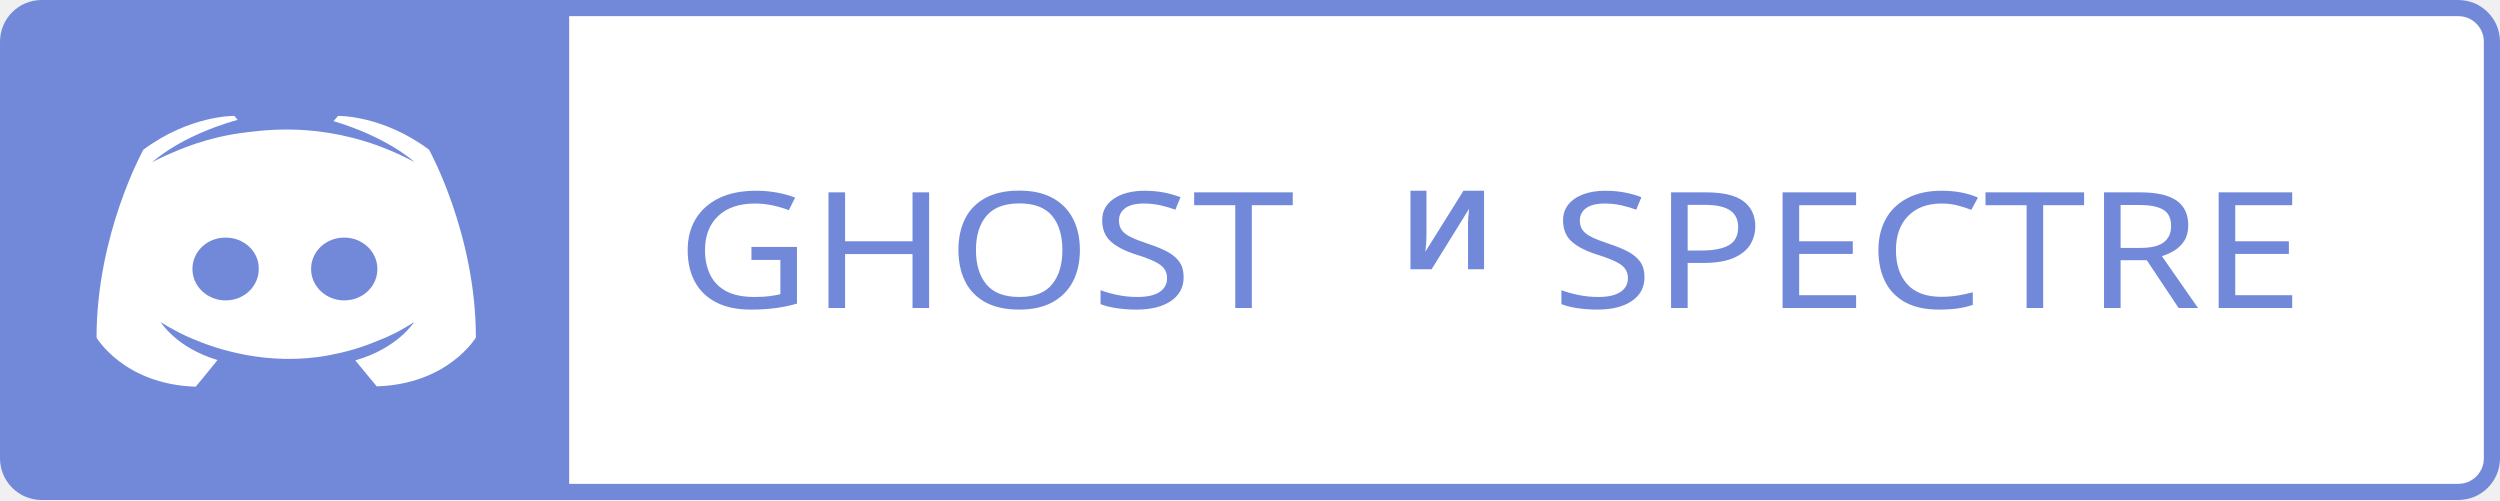
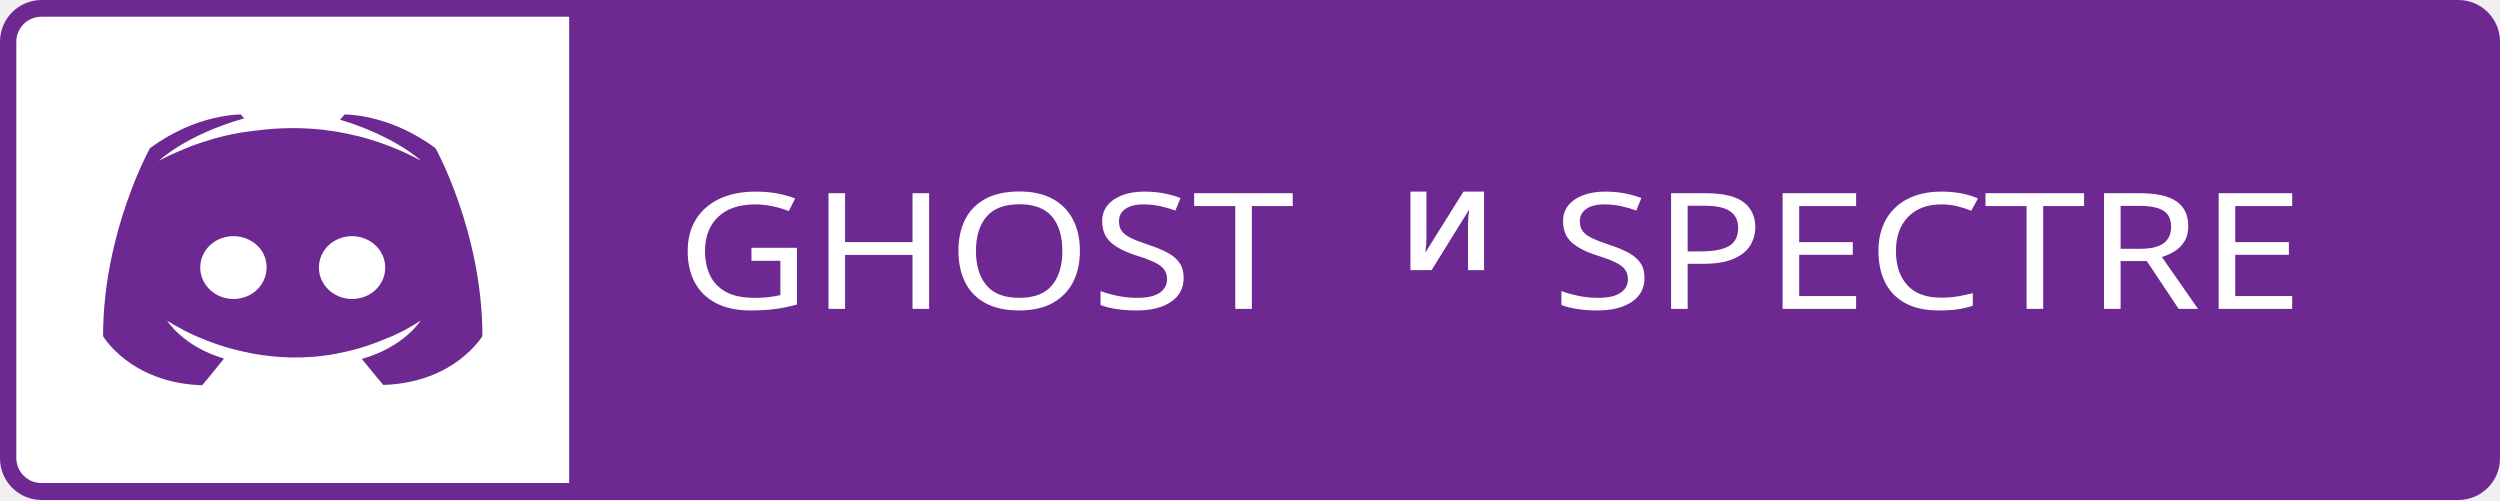
<svg xmlns="http://www.w3.org/2000/svg" width="300" height="60" viewBox="0 0 300 60" version="1.1" xml:space="preserve" style="fill-rule:evenodd;clip-rule:evenodd;stroke-linejoin:round;stroke-miterlimit:2;">
  <g transform="matrix(1,0,0,1,-244,-106.05)">
    <g transform="matrix(1.71331,0,0,0.342661,180.779,93.4058)">
-       <path d="M212,51.492C212,43.433 210.693,36.9 209.082,36.9C190.232,36.9 85.322,36.9 49.157,36.9C42.388,36.9 36.9,64.338 36.9,98.185C36.9,115.208 36.9,133.692 36.9,150.715C36.9,184.562 42.388,212 49.157,212C85.322,212 190.232,212 209.082,212C210.693,212 212,205.467 212,197.408C212,164.431 212,84.469 212,51.492Z" style="fill:white;" />
-       <path d="M212,51.492C212,43.433 210.693,36.9 209.082,36.9C190.232,36.9 85.322,36.9 49.157,36.9C42.388,36.9 36.9,64.338 36.9,98.185C36.9,115.208 36.9,133.692 36.9,150.715C36.9,184.562 42.388,212 49.157,212C85.322,212 190.232,212 209.082,212C210.693,212 212,205.467 212,197.408C212,164.431 212,84.469 212,51.492ZM210.868,51.492C210.868,46.559 210.068,42.56 209.082,42.56C190.232,42.56 85.322,42.56 49.157,42.56C43.013,42.56 38.032,67.464 38.032,98.185C38.032,115.208 38.032,133.692 38.032,150.715C38.032,181.436 43.013,206.34 49.157,206.34C85.322,206.34 190.232,206.34 209.082,206.34C210.068,206.34 210.868,202.341 210.868,197.408L210.868,51.492Z" style="fill:rgb(114,137,218);" />
+       <path d="M212,51.492C212,43.433 210.693,36.9 209.082,36.9C188.124,36.9 60.776,36.9 39.818,36.9C38.207,36.9 36.9,43.433 36.9,51.492C36.9,84.469 36.9,164.431 36.9,197.408C36.9,205.467 38.207,212 39.818,212C60.776,212 188.124,212 209.082,212C210.693,212 212,205.467 212,197.408C212,164.431 212,84.469 212,51.492Z" style="fill:rgb(110,40,146);" />
    </g>
-     <g transform="matrix(0.390066,0,0,0.342661,229.607,93.4058)">
-       <path d="M212,36.9L49.718,36.9C46.319,36.9 43.058,38.437 40.654,41.174C38.251,43.91 36.9,47.622 36.9,51.492C36.9,84.469 36.9,164.431 36.9,197.408C36.9,201.278 38.251,204.99 40.654,207.726C43.058,210.463 46.319,212 49.718,212C90.098,212 212,212 212,212L212,36.9Z" style="fill:rgb(114,137,218);" />
+     <g transform="matrix(0.971342,0,0,0.932549,8.9498,9.16248)">
+       <path d="M312.301,106.05L247.089,106.05C246.269,106.05 245.484,106.389 244.905,106.992C244.325,107.596 244,108.414 244,109.267C244,119.684 244,152.416 244,162.833C244,163.686 244.325,164.504 244.905,165.108C245.484,165.711 246.269,166.05 247.089,166.05C260.412,166.05 312.301,166.05 312.301,166.05L312.301,106.05Z" style="fill:white;" />
    </g>
-     <g transform="matrix(0.390066,0,0,0.390066,229.607,87.5062)">
-       <path d="M152.8,166.4C152.8,166.4 149.2,162.1 146.2,158.4C159.3,154.7 164.3,146.6 164.3,146.6C160.2,149.3 156.3,151.2 152.8,152.5C147.8,154.6 143,155.9 138.3,156.8C128.7,158.6 119.9,158.1 112.4,156.7C106.7,155.6 101.8,154.1 97.7,152.4C95.4,151.5 92.9,150.4 90.4,149C90.1,148.8 89.8,148.7 89.5,148.5C89.3,148.4 89.2,148.3 89.1,148.3C87.3,147.3 86.3,146.6 86.3,146.6C86.3,146.6 91.1,154.5 103.8,158.3C100.8,162.1 97.1,166.5 97.1,166.5C75,165.8 66.6,151.4 66.6,151.4C66.6,119.5 81,93.6 81,93.6C95.4,82.9 109,83.2 109,83.2L110,84.4C92,89.5 83.8,97.4 83.8,97.4C83.8,97.4 86,96.2 89.7,94.6C100.4,89.9 108.9,88.7 112.4,88.3C113,88.2 113.5,88.1 114.1,88.1C120.2,87.3 127.1,87.1 134.3,87.9C143.8,89 154,91.8 164.4,97.4C164.4,97.4 156.5,89.9 139.5,84.8L140.9,83.2C140.9,83.2 154.6,82.9 168.9,93.6C168.9,93.6 183.3,119.5 183.3,151.4C183.3,151.3 174.9,165.7 152.8,166.4Z" style="fill:white;" />
+     <g transform="matrix(0.390066,0,0,0.390066,230.39,87.3362)">
+       <path d="M152.8,166.4C152.8,166.4 149.2,162.1 146.2,158.4C159.3,154.7 164.3,146.6 164.3,146.6C160.2,149.3 156.3,151.2 152.8,152.5C147.8,154.6 143,155.9 138.3,156.8C128.7,158.6 119.9,158.1 112.4,156.7C106.7,155.6 101.8,154.1 97.7,152.4C95.4,151.5 92.9,150.4 90.4,149C90.1,148.8 89.8,148.7 89.5,148.5C89.3,148.4 89.2,148.3 89.1,148.3C87.3,147.3 86.3,146.6 86.3,146.6C86.3,146.6 91.1,154.5 103.8,158.3C100.8,162.1 97.1,166.5 97.1,166.5C75,165.8 66.6,151.4 66.6,151.4C66.6,119.5 81,93.6 81,93.6C95.4,82.9 109,83.2 109,83.2L110,84.4C92,89.5 83.8,97.4 83.8,97.4C83.8,97.4 86,96.2 89.7,94.6C100.4,89.9 108.9,88.7 112.4,88.3C113,88.2 113.5,88.1 114.1,88.1C120.2,87.3 127.1,87.1 134.3,87.9C143.8,89 154,91.8 164.4,97.4C164.4,97.4 156.5,89.9 139.5,84.8L140.9,83.2C140.9,83.2 154.6,82.9 168.9,93.6C168.9,93.6 183.3,119.5 183.3,151.4C183.3,151.3 174.9,165.7 152.8,166.4Z" style="fill:rgb(110,40,146);" />
    </g>
-     <g transform="matrix(0.390066,0,0,0.342661,229.607,93.4058)">
-       <path d="M142.8,120.1C137.1,120.1 132.6,125 132.6,131.1C132.6,137.2 137.2,142.1 142.8,142.1C148.5,142.1 153,137.2 153,131.1C153,125 148.4,120.1 142.8,120.1ZM106.3,120.1C100.6,120.1 96.1,125 96.1,131.1C96.1,137.2 100.7,142.1 106.3,142.1C112,142.1 116.5,137.2 116.5,131.1C116.6,125 112,120.1 106.3,120.1Z" style="fill:rgb(114,137,218);fill-rule:nonzero;" />
+     <g transform="matrix(0.390066,0,0,0.342661,230.546,93.2357)">
+       <path d="M142.8,120.1C137.1,120.1 132.6,125 132.6,131.1C132.6,137.2 137.2,142.1 142.8,142.1C148.5,142.1 153,137.2 153,131.1C153,125 148.4,120.1 142.8,120.1ZM106.3,120.1C100.6,120.1 96.1,125 96.1,131.1C96.1,137.2 100.7,142.1 106.3,142.1C112,142.1 116.5,137.2 116.5,131.1C116.6,125 112,120.1 106.3,120.1Z" style="fill:white;fill-rule:nonzero;" />
    </g>
-     <g transform="matrix(0.299765,0,0,0.263334,264.02,107.182)">
-       <text x="204px" y="136.05px" style="font-family:'Verdana', sans-serif;font-size:73.782px;fill:rgb(114,137,218);">GHOST</text>
-       <text x="496.571px" y="136.05px" style="font-family:'Arial-BoldMT', 'Arial', sans-serif;font-weight:700;font-size:73.782px;fill:rgb(114,137,218);">ᴻ</text>
-       <text x="554.502px" y="136.05px" style="font-family:'Verdana', sans-serif;font-size:73.782px;fill:rgb(114,137,218);">SPECTRE</text>
+     <g transform="matrix(0.299765,0,0,0.263334,264.02,107.286)">
+       <text x="204px" y="136.05px" style="font-family:'Verdana', sans-serif;font-size:73.782px;fill:white;">GHOST</text>
+       <text x="496.571px" y="136.05px" style="font-family:'Arial-BoldMT', 'Arial', sans-serif;font-weight:700;font-size:73.782px;fill:white;">ᴻ</text>
+       <text x="554.502px" y="136.05px" style="font-family:'Verdana', sans-serif;font-size:73.782px;fill:white;">SPECTRE</text>
    </g>
  </g>
</svg>
